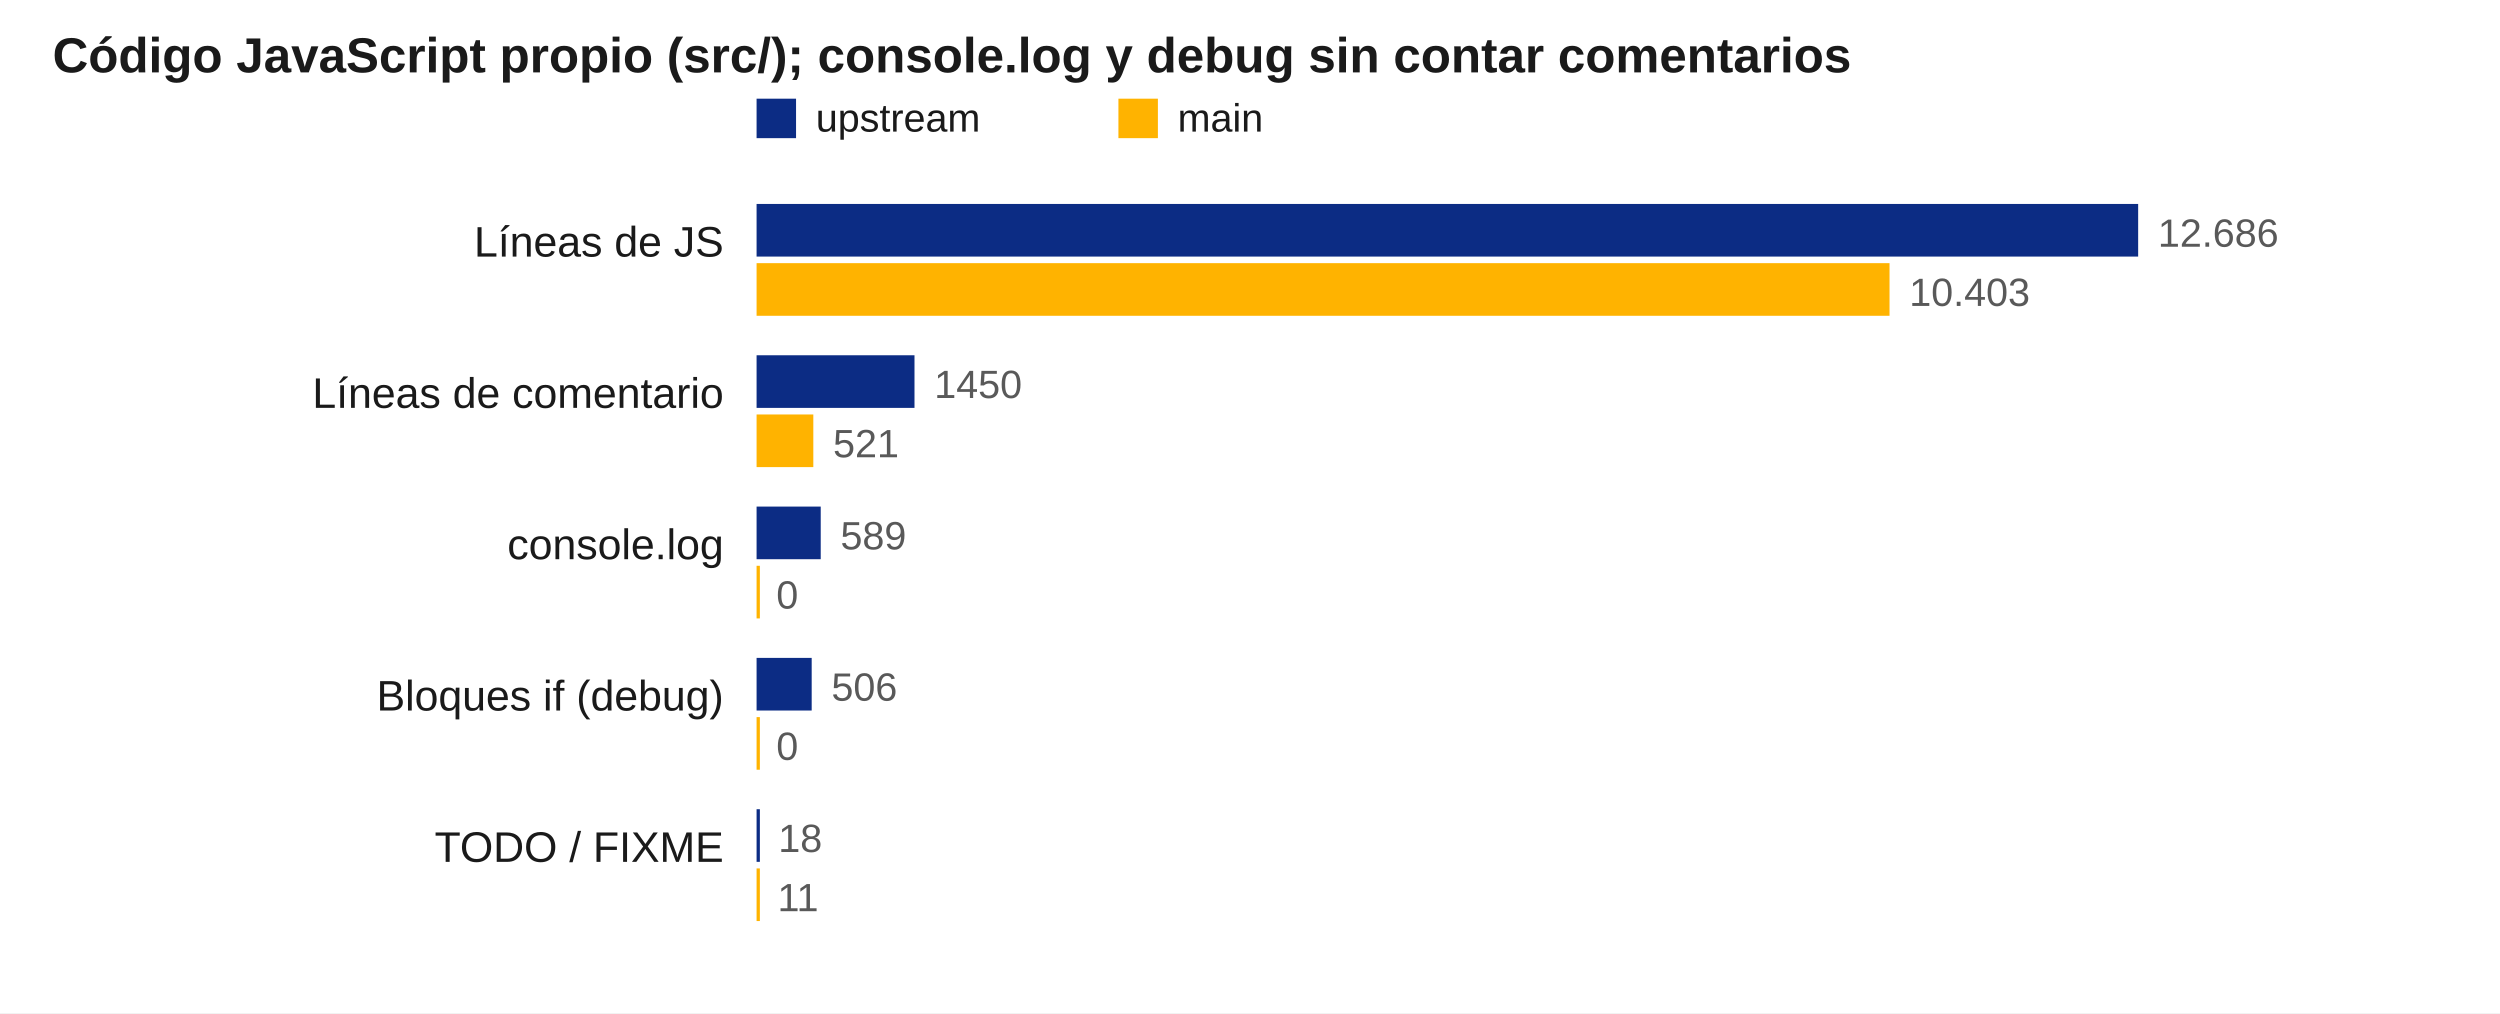
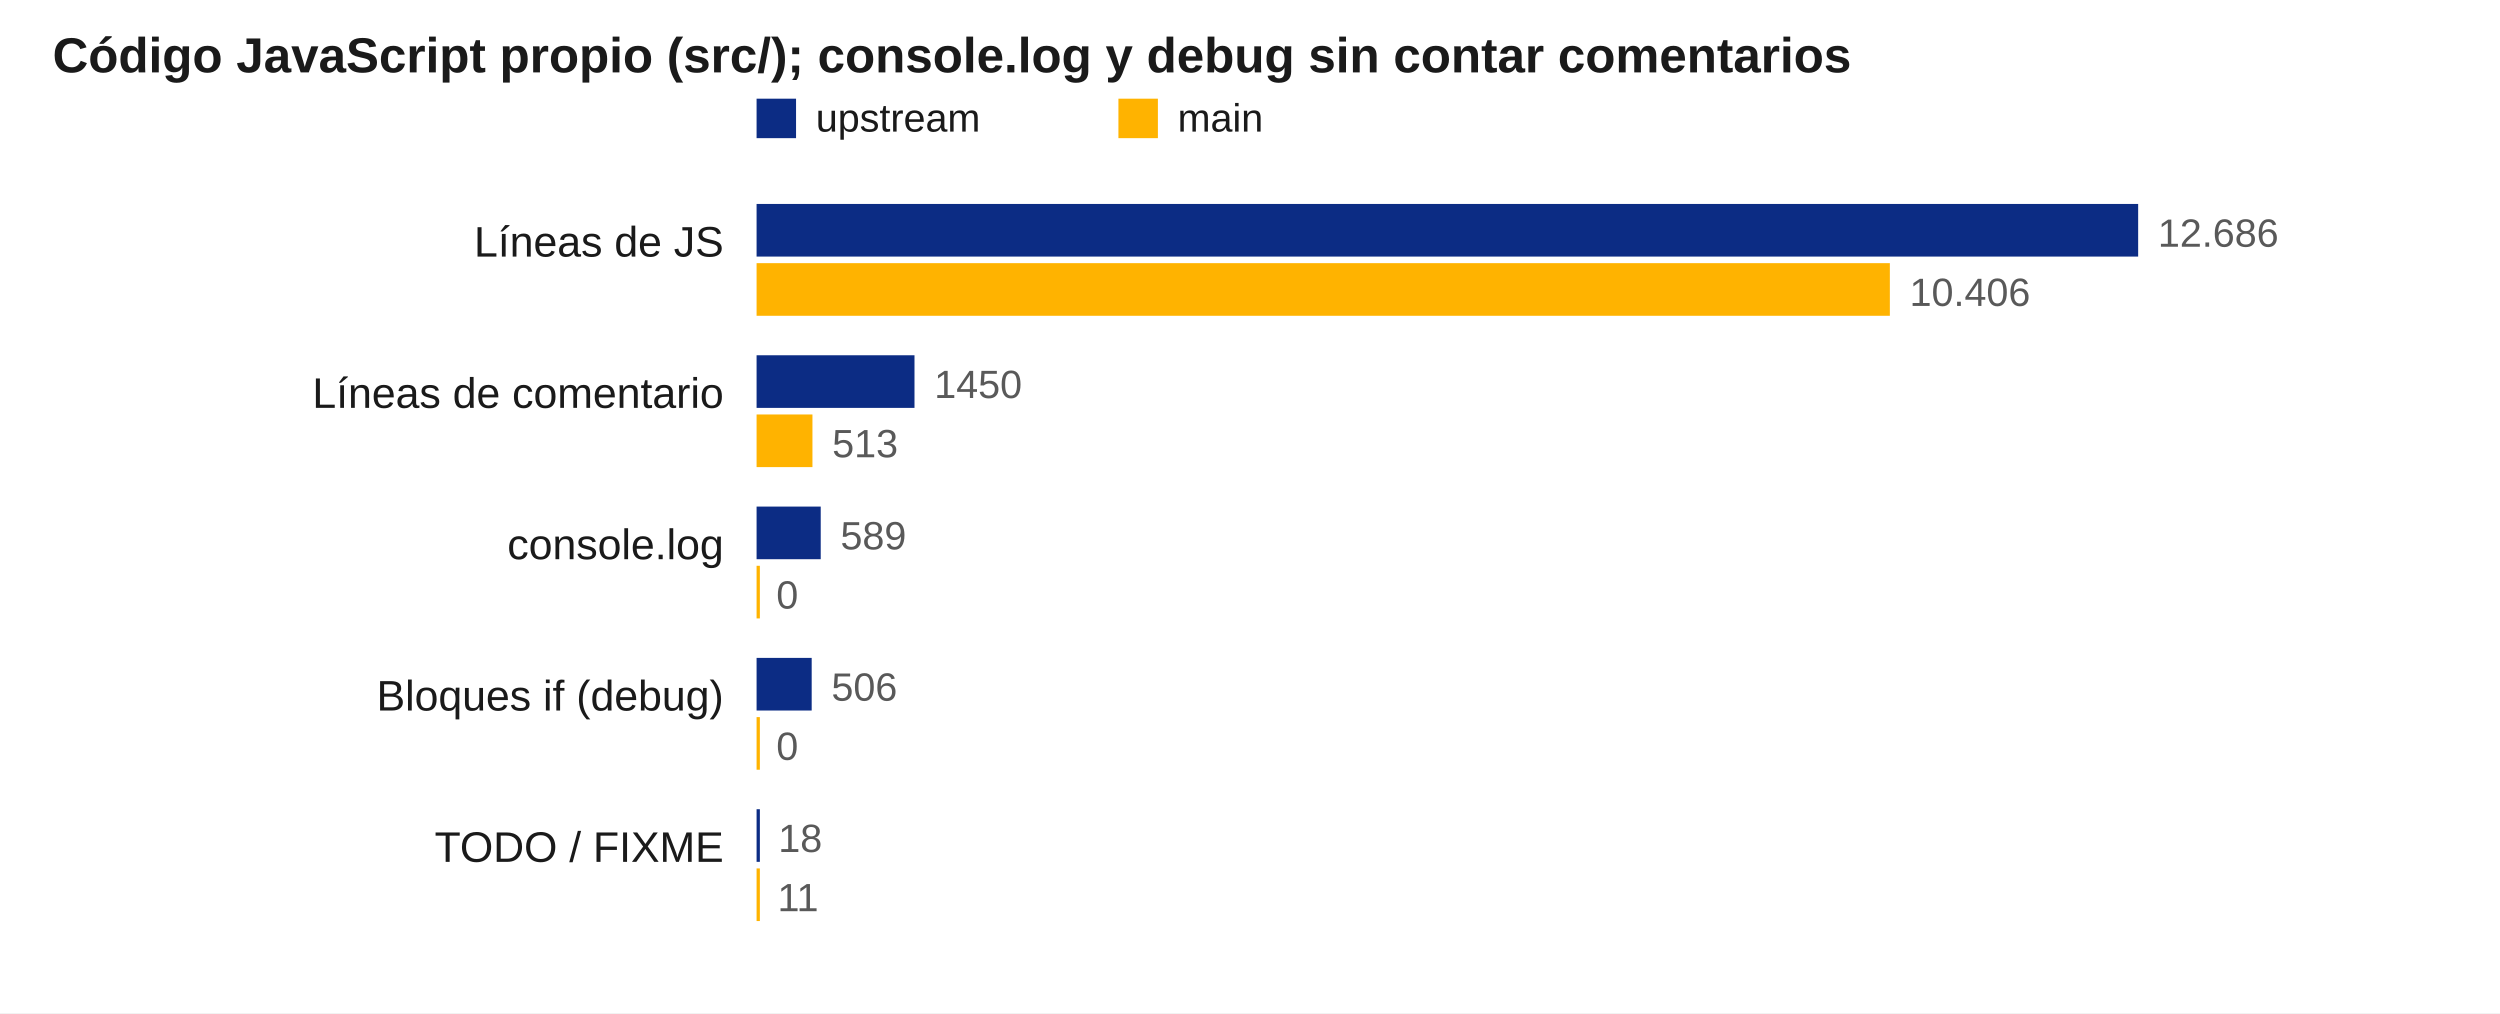
<svg xmlns="http://www.w3.org/2000/svg" width="760" height="308" viewBox="0 0 760 308" font-family="Arial, Liberation Sans, sans-serif">
  <rect width="100%" height="100%" fill="#FFFFFF" />
  <text x="16" y="22" font-size="15" font-weight="700" fill="#1A1A1A">Código JavaScript propio (src/); console.log y debug sin contar comentarios</text>
  <rect x="230" y="30" width="12" height="12" fill="#0C2C84" />
  <text x="248" y="40" font-size="12" fill="#1A1A1A">upstream</text>
  <rect x="340" y="30" width="12" height="12" fill="#FFB300" />
  <text x="358" y="40" font-size="12" fill="#1A1A1A">main</text>
  <text x="220" y="78" text-anchor="end" font-size="13" fill="#1A1A1A">Líneas de JS</text>
  <rect x="230" y="62" width="420" height="16" fill="#0C2C84" />
  <text x="656" y="75" font-size="12" fill="#595959">12.686</text>
-   <rect x="230" y="80" width="344.416" height="16" fill="#FFB300" />
-   <text x="580.416" y="93" font-size="12" fill="#595959">10.403</text>
+   <rect x="230" y="80" width="344.515" height="16" fill="#FFB300" />
+   <text x="580.515" y="93" font-size="12" fill="#595959">10.406</text>
  <text x="220" y="124" text-anchor="end" font-size="13" fill="#1A1A1A">Líneas de comentario</text>
  <rect x="230" y="108" width="48.006" height="16" fill="#0C2C84" />
  <text x="284.006" y="121" font-size="12" fill="#595959">1450</text>
-   <rect x="230" y="126" width="17.249" height="16" fill="#FFB300" />
-   <text x="253.249" y="139" font-size="12" fill="#595959">521</text>
+   <rect x="230" y="126" width="16.984" height="16" fill="#FFB300" />
+   <text x="252.984" y="139" font-size="12" fill="#595959">513</text>
  <text x="220" y="170" text-anchor="end" font-size="13" fill="#1A1A1A">console.log</text>
  <rect x="230" y="154" width="19.5" height="16" fill="#0C2C84" />
  <text x="255.5" y="167" font-size="12" fill="#595959">589</text>
  <rect x="230" y="172" width="1" height="16" fill="#FFB300" />
  <text x="236" y="185" font-size="12" fill="#595959">0</text>
  <text x="220" y="216" text-anchor="end" font-size="13" fill="#1A1A1A">Bloques if (debug)</text>
  <rect x="230" y="200" width="16.752" height="16" fill="#0C2C84" />
  <text x="252.752" y="213" font-size="12" fill="#595959">506</text>
  <rect x="230" y="218" width="1" height="16" fill="#FFB300" />
  <text x="236" y="231" font-size="12" fill="#595959">0</text>
  <text x="220" y="262" text-anchor="end" font-size="13" fill="#1A1A1A">TODO / FIXME</text>
  <rect x="230" y="246" width="1" height="16" fill="#0C2C84" />
  <text x="236.596" y="259" font-size="12" fill="#595959">18</text>
  <rect x="230" y="264" width="1" height="16" fill="#FFB300" />
  <text x="236.364" y="277" font-size="12" fill="#595959">11</text>
</svg>
